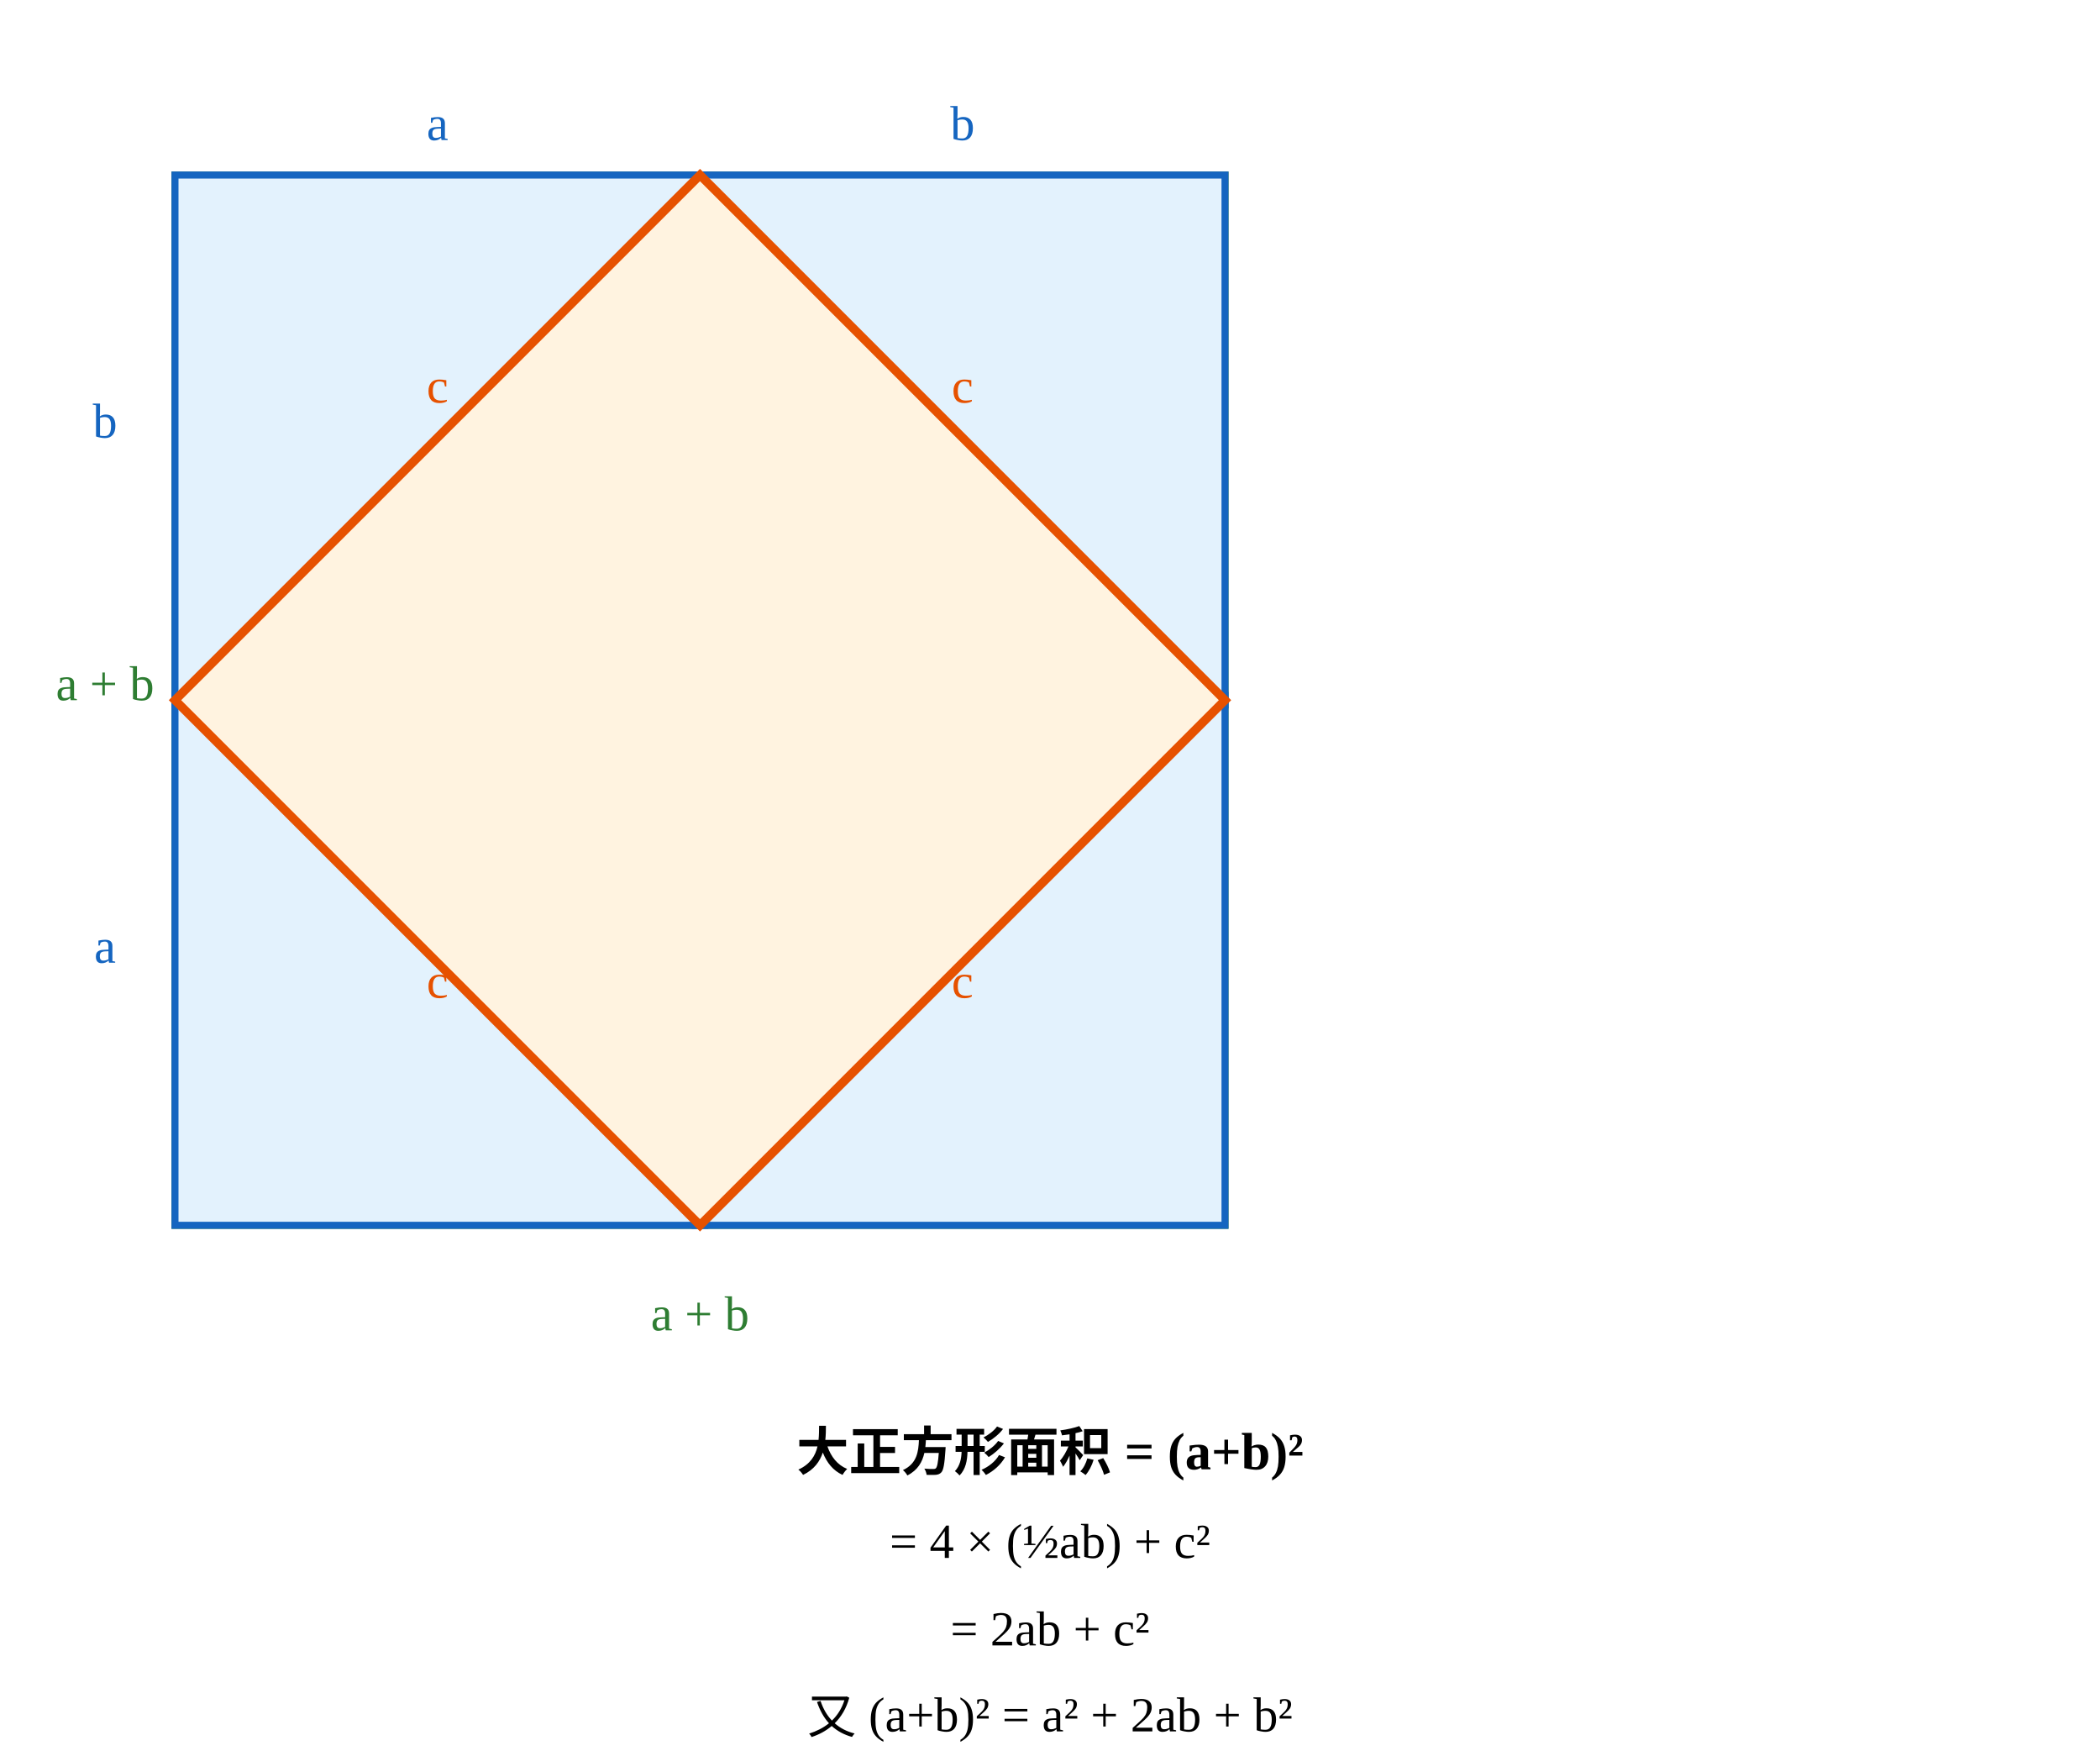
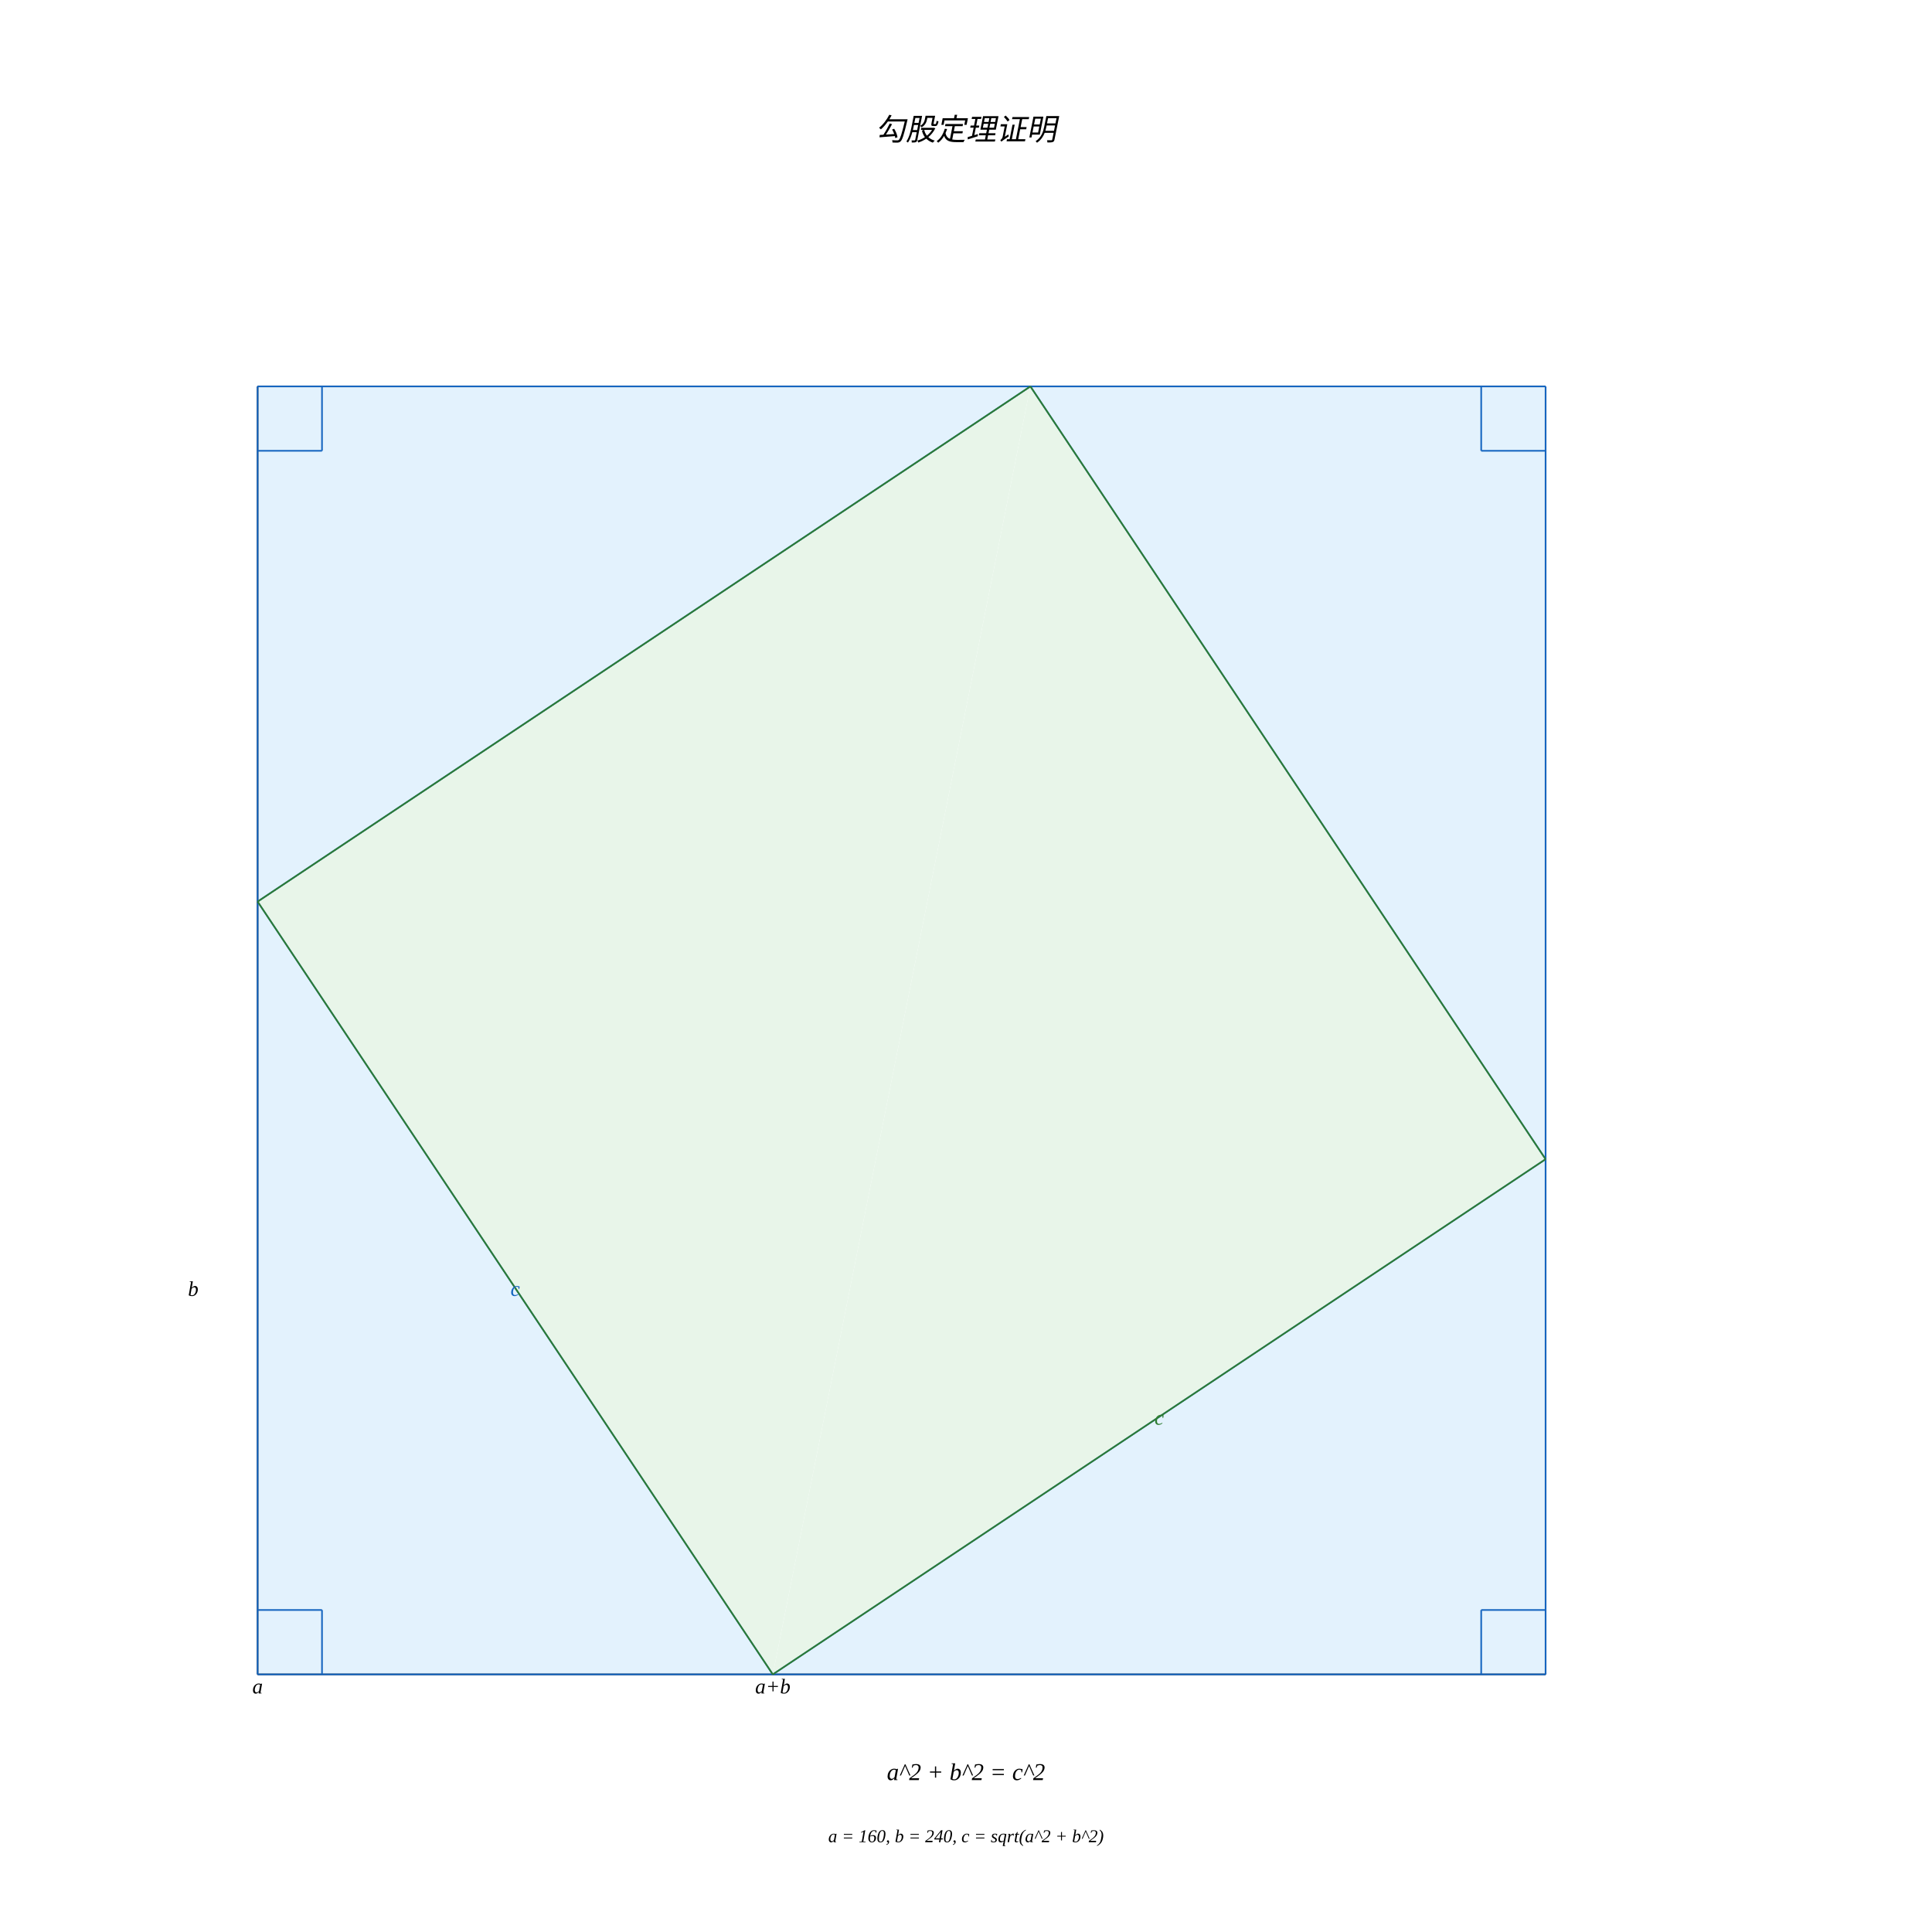
- <svg xmlns="http://www.w3.org/2000/svg" viewBox="0 0 600 500" width="600" height="500">
-   <rect x="50" y="50" width="300" height="300" fill="#e8f5e9" stroke="#2e7d32" stroke-width="2" />
-   <polygon points="50,50 200,50 50,200" fill="#e3f2fd" stroke="#1565c0" stroke-width="2" />
-   <polygon points="200,50 350,50 350,200" fill="#e3f2fd" stroke="#1565c0" stroke-width="2" />
-   <polygon points="350,200 350,350 200,350" fill="#e3f2fd" stroke="#1565c0" stroke-width="2" />
-   <polygon points="50,200 50,350 200,350" fill="#e3f2fd" stroke="#1565c0" stroke-width="2" />
-   <polygon points="200,50 350,200 200,350 50,200" fill="#fff3e0" stroke="#e65100" stroke-width="2.5" />
-   <text x="125" y="40" font-size="14" text-anchor="middle" fill="#1565c0">a</text>
-   <text x="275" y="40" font-size="14" text-anchor="middle" fill="#1565c0">b</text>
-   <text x="30" y="125" font-size="14" text-anchor="middle" fill="#1565c0">b</text>
-   <text x="30" y="275" font-size="14" text-anchor="middle" fill="#1565c0">a</text>
-   <text x="275" y="115" font-size="14" text-anchor="middle" fill="#e65100">c</text>
-   <text x="275" y="285" font-size="14" text-anchor="middle" fill="#e65100">c</text>
-   <text x="125" y="115" font-size="14" text-anchor="middle" fill="#e65100">c</text>
-   <text x="125" y="285" font-size="14" text-anchor="middle" fill="#e65100">c</text>
-   <text x="200" y="380" font-size="14" text-anchor="middle" fill="#2e7d32">a + b</text>
-   <text x="30" y="200" font-size="14" text-anchor="middle" fill="#2e7d32">a + b</text>
-   <text x="300" y="420" font-size="15" text-anchor="middle" font-weight="bold">大正方形面积 = (a+b)²</text>
-   <text x="300" y="445" font-size="14" text-anchor="middle">= 4 × (½ab) + c²</text>
-   <text x="300" y="470" font-size="14" text-anchor="middle">= 2ab + c²</text>
-   <text x="300" y="495" font-size="14" text-anchor="middle">又 (a+b)² = a² + 2ab + b²</text>
+ <svg xmlns="http://www.w3.org/2000/svg" width="600mm" height="600mm" viewBox="0 0 600 600" version="1.1">
+   <path d="M80.00,520.00 L 240.00,520.00 L 80.00,280.00 z" fill="#E3F2FD" stroke="none" />
+   <path d="M480.00,520.00 L 240.00,520.00 L 480.00,360.00 z" fill="#E3F2FD" stroke="none" />
+   <path d="M480.00,120.00 L 320.00,120.00 L 480.00,360.00 z" fill="#E3F2FD" stroke="none" />
+   <path d="M80.00,120.00 L 80.00,280.00 L 320.00,120.00 z" fill="#E3F2FD" stroke="none" />
+   <path d="M240.00,520.00 L 480.00,360.00 L 320.00,120.00 z" fill="#E8F5E9" stroke="none" />
+   <path d="M240.00,520.00 L 320.00,120.00 L 80.00,280.00 z" fill="#E8F5E9" stroke="none" />
+   <line x1="80.00" y1="520.00" x2="480.00" y2="520.00" style="stroke:#333333; stroke-width:0.50" />
+   <line x1="480.00" y1="520.00" x2="480.00" y2="120.00" style="stroke:#333333; stroke-width:0.50" />
+   <line x1="480.00" y1="120.00" x2="80.00" y2="120.00" style="stroke:#333333; stroke-width:0.50" />
+   <line x1="80.00" y1="120.00" x2="80.00" y2="520.00" style="stroke:#333333; stroke-width:0.50" />
+   <line x1="80.00" y1="520.00" x2="240.00" y2="520.00" style="stroke:#1565C0; stroke-width:0.50" />
+   <line x1="240.00" y1="520.00" x2="80.00" y2="280.00" style="stroke:#1565C0; stroke-width:0.50" />
+   <line x1="80.00" y1="280.00" x2="80.00" y2="520.00" style="stroke:#1565C0; stroke-width:0.50" />
+   <line x1="480.00" y1="520.00" x2="240.00" y2="520.00" style="stroke:#1565C0; stroke-width:0.50" />
+   <line x1="240.00" y1="520.00" x2="480.00" y2="360.00" style="stroke:#1565C0; stroke-width:0.50" />
+   <line x1="480.00" y1="360.00" x2="480.00" y2="520.00" style="stroke:#1565C0; stroke-width:0.50" />
+   <line x1="480.00" y1="120.00" x2="320.00" y2="120.00" style="stroke:#1565C0; stroke-width:0.50" />
+   <line x1="320.00" y1="120.00" x2="480.00" y2="360.00" style="stroke:#1565C0; stroke-width:0.50" />
+   <line x1="480.00" y1="360.00" x2="480.00" y2="120.00" style="stroke:#1565C0; stroke-width:0.50" />
+   <line x1="80.00" y1="120.00" x2="80.00" y2="280.00" style="stroke:#1565C0; stroke-width:0.50" />
+   <line x1="80.00" y1="280.00" x2="320.00" y2="120.00" style="stroke:#1565C0; stroke-width:0.50" />
+   <line x1="320.00" y1="120.00" x2="80.00" y2="120.00" style="stroke:#1565C0; stroke-width:0.50" />
+   <line x1="240.00" y1="520.00" x2="480.00" y2="360.00" style="stroke:#2E7D32; stroke-width:0.50" />
+   <line x1="480.00" y1="360.00" x2="320.00" y2="120.00" style="stroke:#2E7D32; stroke-width:0.50" />
+   <line x1="320.00" y1="120.00" x2="80.00" y2="280.00" style="stroke:#2E7D32; stroke-width:0.50" />
+   <line x1="80.00" y1="280.00" x2="240.00" y2="520.00" style="stroke:#2E7D32; stroke-width:0.50" />
+   <line x1="100.00" y1="520.00" x2="100.00" y2="500.00" style="stroke:#1565C0; stroke-width:0.50" />
+   <line x1="100.00" y1="500.00" x2="80.00" y2="500.00" style="stroke:#1565C0; stroke-width:0.50" />
+   <line x1="460.00" y1="520.00" x2="460.00" y2="500.00" style="stroke:#1565C0; stroke-width:0.50" />
+   <line x1="460.00" y1="500.00" x2="480.00" y2="500.00" style="stroke:#1565C0; stroke-width:0.50" />
+   <line x1="460.00" y1="120.00" x2="460.00" y2="140.00" style="stroke:#1565C0; stroke-width:0.50" />
+   <line x1="460.00" y1="140.00" x2="480.00" y2="140.00" style="stroke:#1565C0; stroke-width:0.50" />
+   <line x1="100.00" y1="120.00" x2="100.00" y2="140.00" style="stroke:#1565C0; stroke-width:0.50" />
+   <line x1="100.00" y1="140.00" x2="80.00" y2="140.00" style="stroke:#1565C0; stroke-width:0.50" />
+   <text x="80.00" y="521.00" style="font-size:4.92pt; font-style:italic; fill:#000000" text-anchor="middle" dy="4.921">a</text>
+   <text x="60.00" y="400.00" style="font-size:4.92pt; font-style:italic; fill:#000000" text-anchor="middle" dy="2.46">b</text>
+   <text x="240.00" y="521.00" style="font-size:4.92pt; font-style:italic; fill:#000000" text-anchor="middle" dy="4.921">a+b</text>
+   <text x="160.00" y="400.00" style="font-size:4.92pt; font-style:italic; fill:#1565C0" text-anchor="middle" dy="2.46">c</text>
+   <text x="360.00" y="440.00" style="font-size:4.92pt; font-style:italic; fill:#2E7D32" text-anchor="middle" dy="2.46">c</text>
+   <text x="300.00" y="40.00" style="font-size:7.03pt; font-style:italic; fill:#000000" text-anchor="middle" dy="3.515">勾股定理证明</text>
+   <text x="300.00" y="550.00" style="font-size:5.62pt; font-style:italic; fill:#000000" text-anchor="middle" dy="2.812">a^2 + b^2 = c^2</text>
+   <text x="300.00" y="570.00" style="font-size:4.22pt; font-style:italic; fill:#000000" text-anchor="middle" dy="2.109">a = 160, b = 240, c = sqrt(a^2 + b^2)</text>
</svg>
